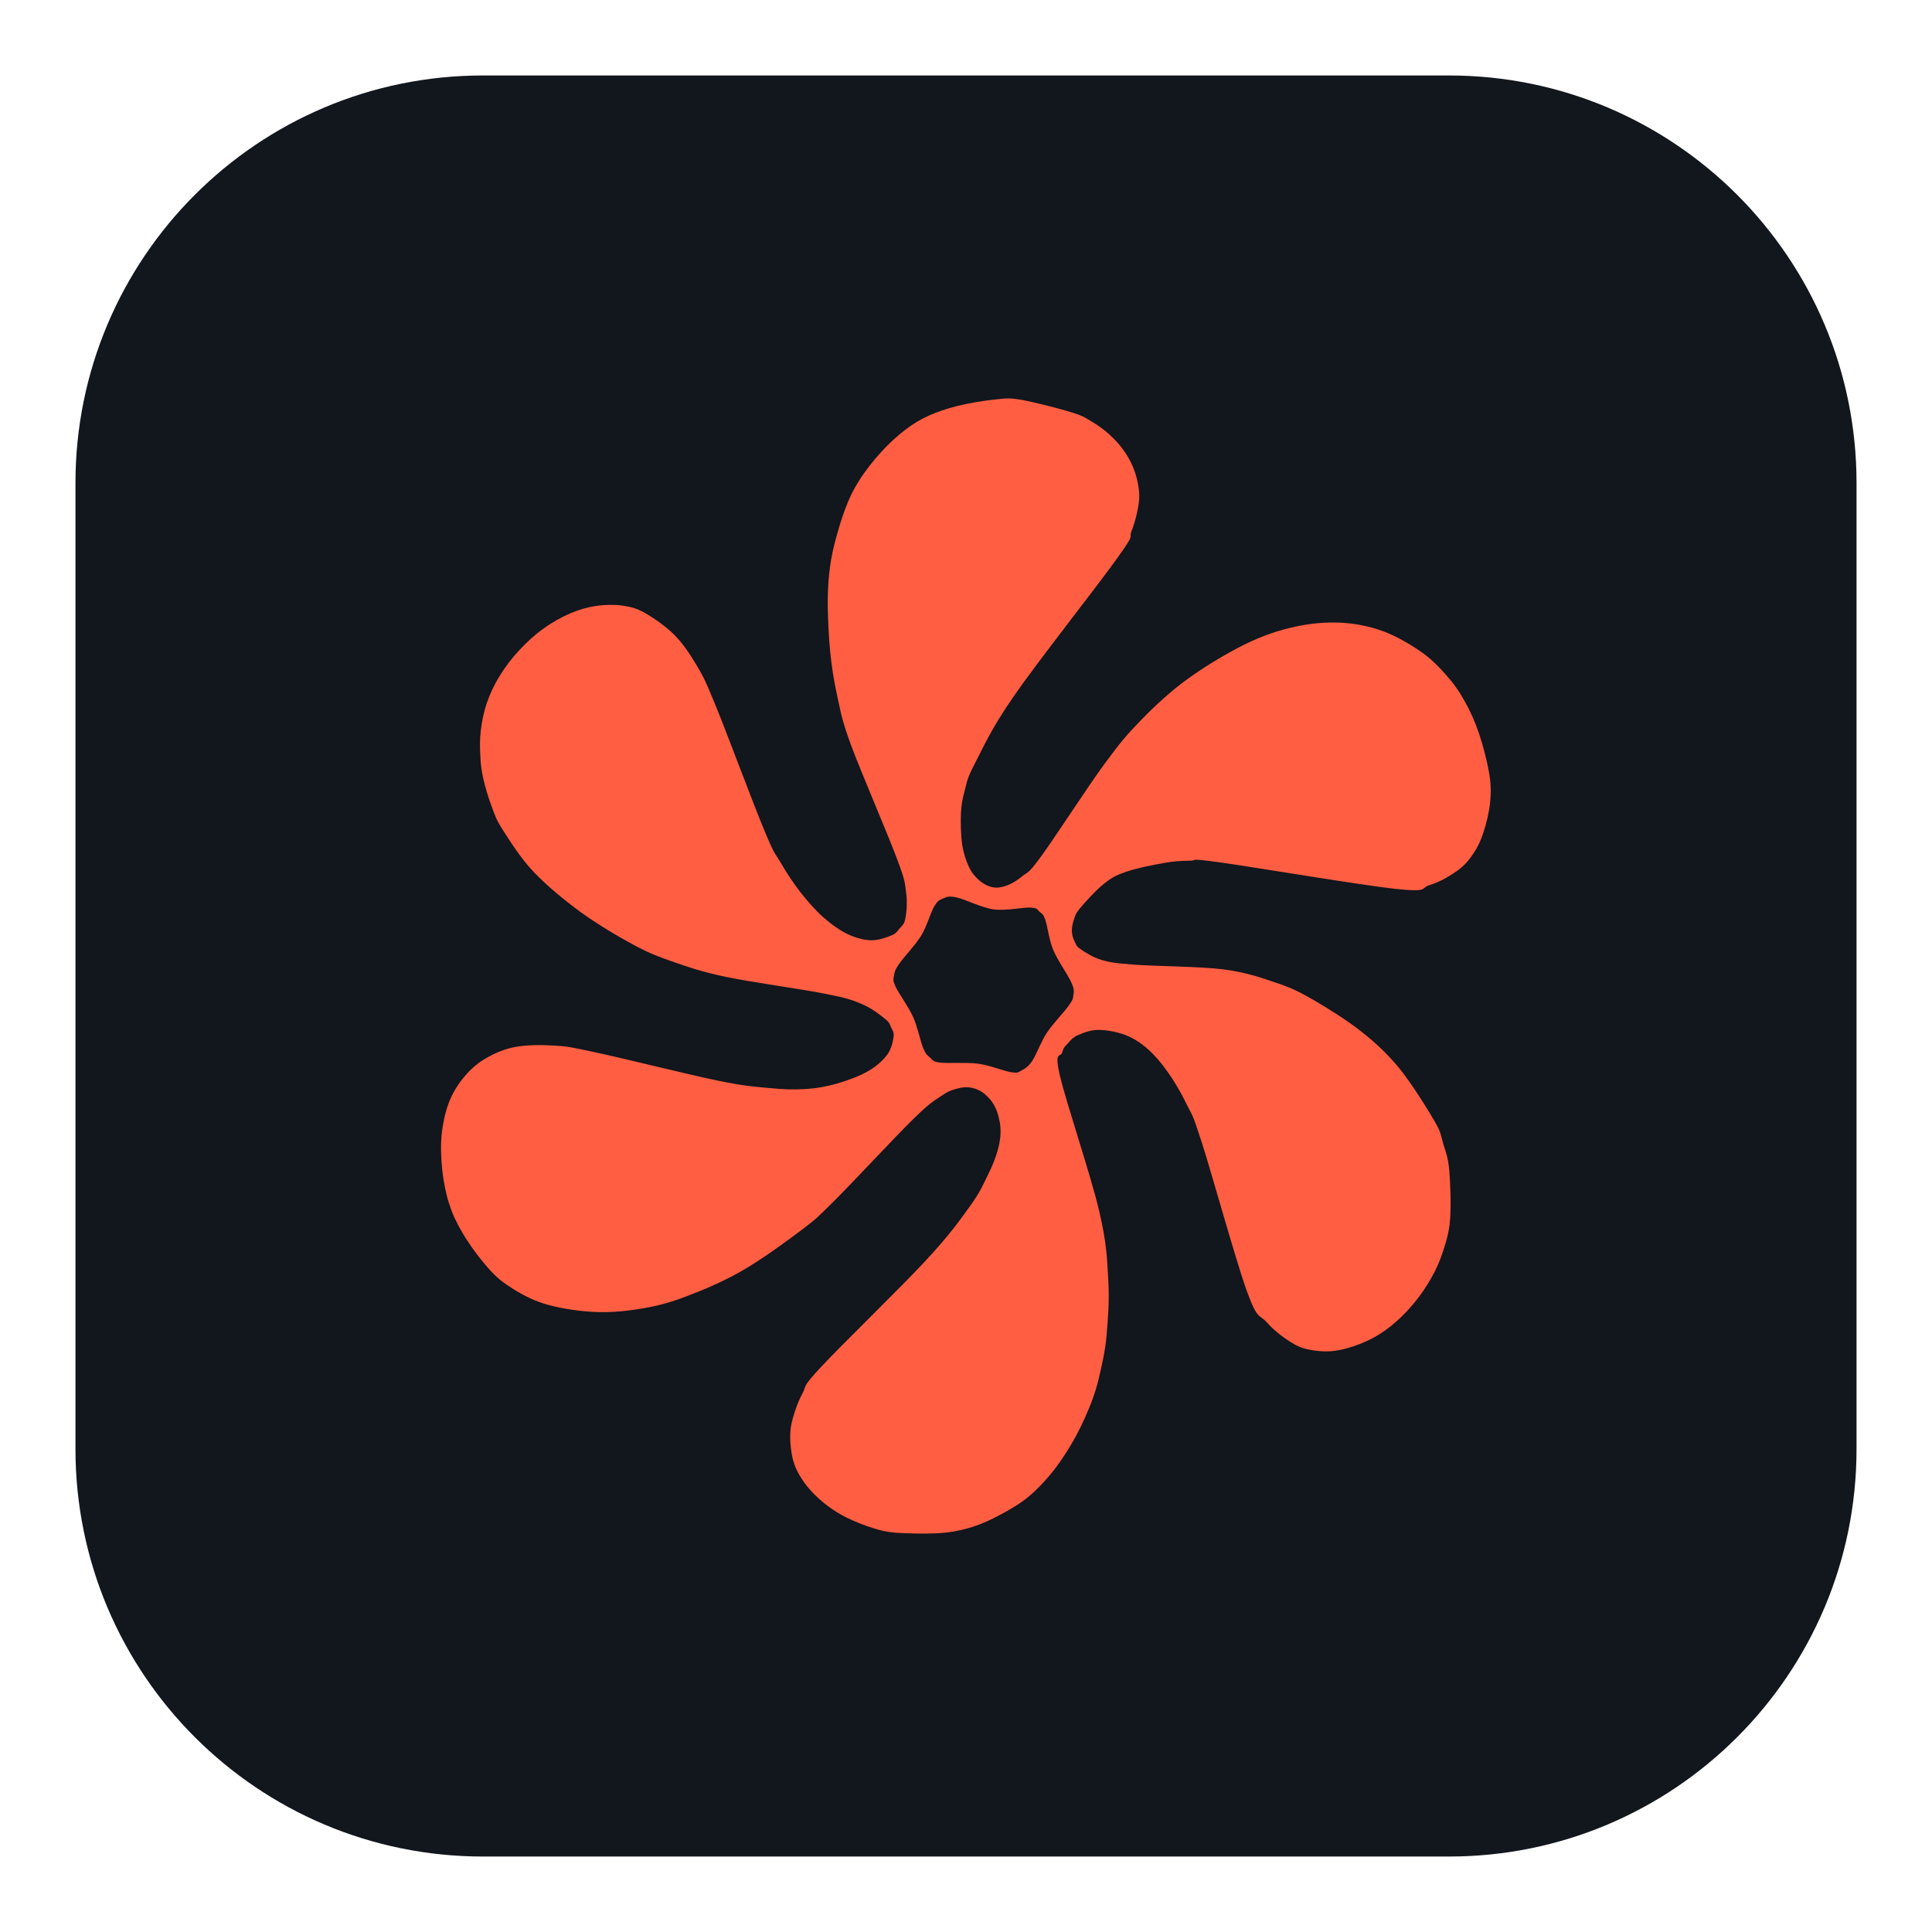
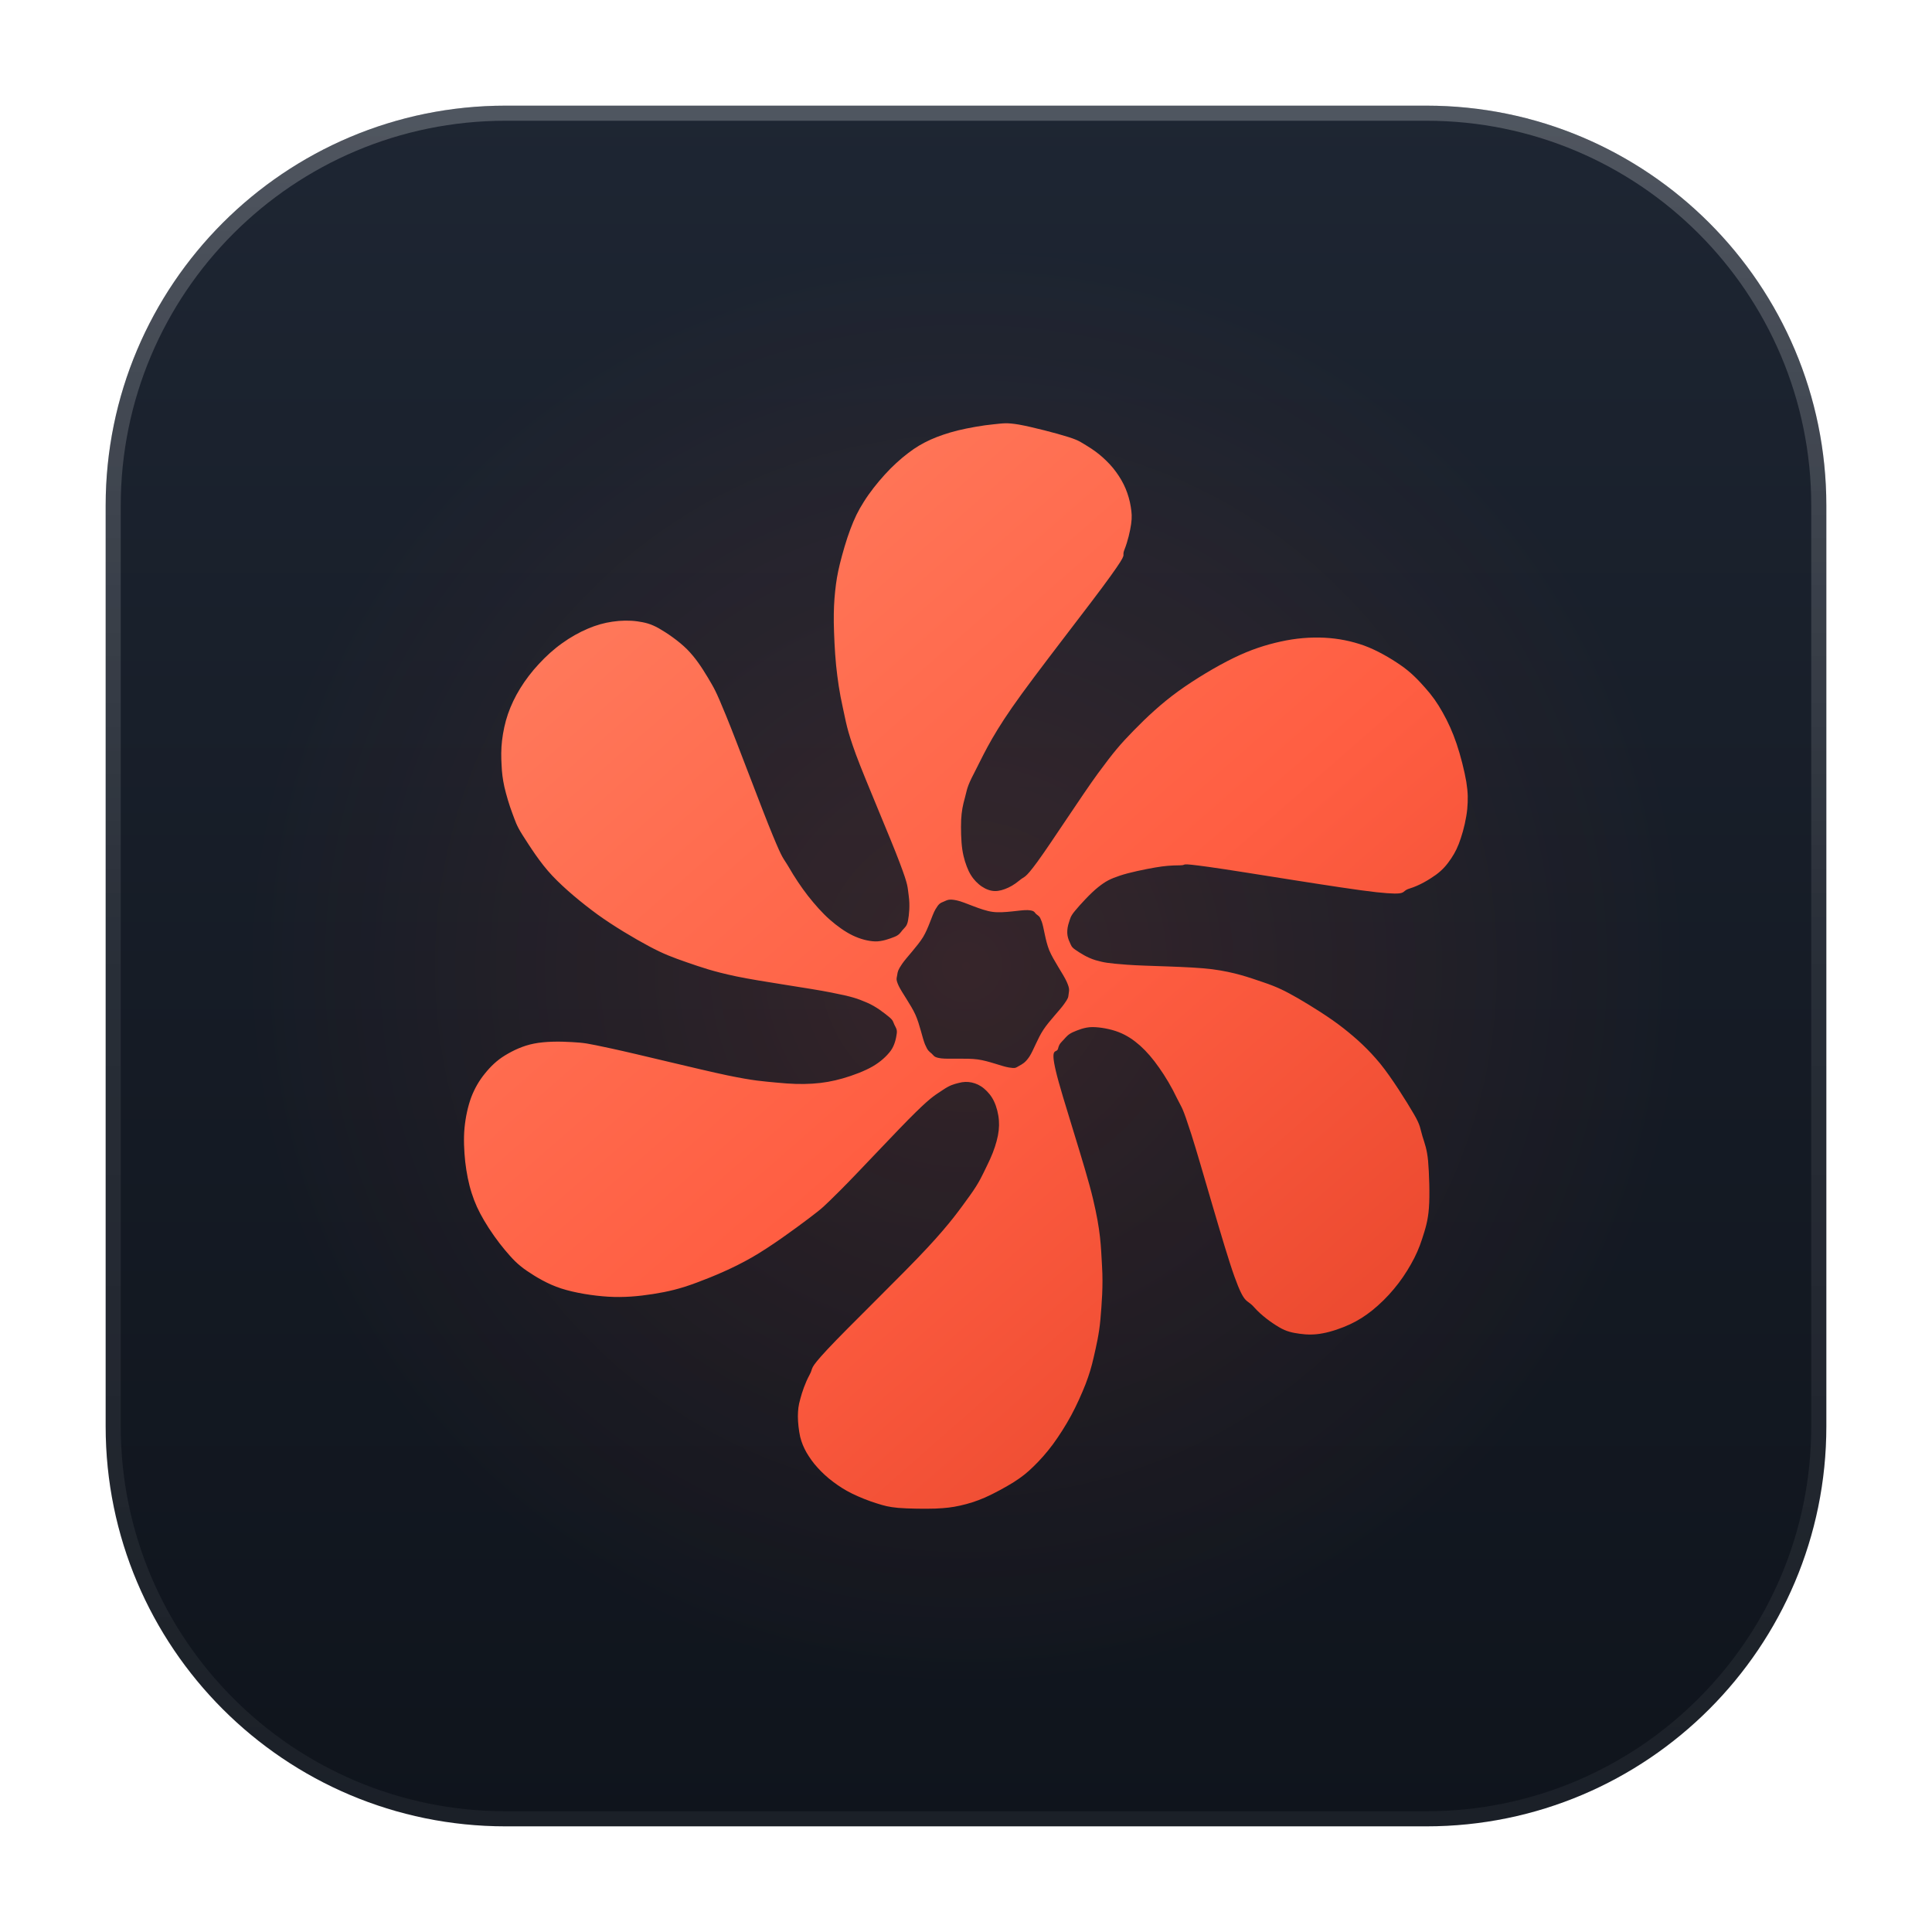
<svg xmlns="http://www.w3.org/2000/svg" width="1024" height="1024" viewBox="0 0 1024 1024">
-   <rect x="40" y="40" width="944" height="944" rx="216" fill="#12161D" />
-   <g transform="translate(192 192) scale(6.4)">
-     <path fill="#FF5E42" fill-rule="evenodd" d="M54.58 3.11C53.49 2.93 53.24 3.00 52.36 3.09C51.48 3.17 50.19 3.40 49.28 3.62C48.38 3.85 47.64 4.10 46.92 4.42C46.21 4.75 45.65 5.07 44.99 5.58C44.33 6.08 43.61 6.73 42.97 7.44C42.33 8.14 41.64 9.01 41.15 9.80C40.65 10.58 40.33 11.26 39.99 12.16C39.65 13.05 39.30 14.27 39.08 15.16C38.86 16.06 38.76 16.68 38.67 17.52C38.58 18.37 38.54 19.17 38.55 20.24C38.57 21.31 38.63 22.73 38.75 23.96C38.88 25.19 39.04 26.32 39.33 27.61C39.62 28.90 39.65 29.44 40.47 31.69C41.30 33.93 43.50 39.02 44.26 41.06C45.03 43.10 44.92 43.09 45.04 43.92C45.16 44.75 45.07 45.57 44.98 46.06C44.89 46.56 44.70 46.66 44.50 46.89C44.31 47.13 44.21 47.31 43.82 47.47C43.42 47.63 42.73 47.89 42.13 47.87C41.53 47.85 40.85 47.67 40.20 47.36C39.55 47.05 38.86 46.56 38.21 45.99C37.56 45.42 36.91 44.68 36.31 43.92C35.72 43.16 35.14 42.29 34.64 41.42C34.13 40.55 34.17 40.88 33.27 38.70C32.36 36.52 30.16 30.60 29.22 28.32C28.29 26.05 28.21 25.99 27.65 25.03C27.08 24.08 26.55 23.29 25.84 22.57C25.13 21.86 24.11 21.16 23.39 20.75C22.67 20.35 22.20 20.25 21.53 20.15C20.86 20.06 20.10 20.07 19.38 20.18C18.67 20.28 17.96 20.48 17.24 20.79C16.51 21.10 15.72 21.54 15.02 22.05C14.31 22.55 13.62 23.18 13.02 23.83C12.41 24.48 11.83 25.24 11.39 25.96C10.94 26.69 10.59 27.43 10.33 28.18C10.07 28.93 9.91 29.73 9.82 30.47C9.73 31.21 9.74 31.95 9.78 32.62C9.81 33.28 9.87 33.78 10.02 34.48C10.18 35.17 10.44 36.06 10.71 36.77C10.98 37.47 11.04 37.79 11.62 38.70C12.20 39.60 13.10 41.05 14.18 42.19C15.26 43.33 16.70 44.52 18.09 45.54C19.49 46.55 21.24 47.59 22.53 48.28C23.82 48.97 24.56 49.24 25.82 49.68C27.08 50.11 28.03 50.46 30.11 50.90C32.20 51.34 36.46 51.92 38.34 52.30C40.22 52.67 40.59 52.82 41.42 53.17C42.24 53.52 42.91 54.07 43.31 54.39C43.71 54.71 43.68 54.84 43.80 55.09C43.92 55.34 44.06 55.49 44.00 55.87C43.95 56.24 43.83 56.86 43.48 57.34C43.13 57.81 42.60 58.30 41.91 58.70C41.22 59.10 40.21 59.48 39.34 59.73C38.47 59.98 37.65 60.13 36.69 60.19C35.74 60.25 34.85 60.22 33.62 60.10C32.39 59.98 31.71 59.96 29.33 59.47C26.94 58.97 21.55 57.63 19.31 57.15C17.07 56.67 17.00 56.66 15.88 56.59C14.76 56.52 13.55 56.53 12.59 56.72C11.62 56.91 10.79 57.31 10.08 57.74C9.37 58.17 8.82 58.71 8.33 59.32C7.84 59.92 7.45 60.59 7.15 61.37C6.86 62.16 6.66 63.09 6.57 64.02C6.48 64.95 6.53 66.01 6.63 66.95C6.74 67.90 6.92 68.83 7.19 69.67C7.46 70.52 7.78 71.21 8.26 72.03C8.74 72.86 9.47 73.89 10.08 74.61C10.69 75.33 11.13 75.82 11.94 76.38C12.75 76.93 13.77 77.55 14.95 77.93C16.13 78.31 17.70 78.56 19.02 78.64C20.35 78.72 21.61 78.61 22.89 78.41C24.16 78.21 25.25 77.96 26.68 77.42C28.11 76.89 29.85 76.16 31.47 75.23C33.09 74.30 35.14 72.80 36.41 71.84C37.68 70.87 37.56 70.96 39.10 69.44C40.64 67.91 44.15 64.12 45.64 62.67C47.12 61.22 47.38 61.16 48.00 60.73C48.62 60.31 48.94 60.24 49.36 60.13C49.77 60.02 50.13 60.01 50.50 60.09C50.87 60.17 51.24 60.34 51.57 60.62C51.89 60.89 52.22 61.27 52.43 61.73C52.65 62.19 52.81 62.81 52.85 63.38C52.89 63.95 52.83 64.51 52.65 65.17C52.48 65.82 52.20 66.53 51.81 67.31C51.42 68.10 51.18 68.71 50.33 69.89C49.47 71.07 48.72 72.18 46.67 74.39C44.62 76.61 39.71 81.36 38.01 83.19C36.30 85.03 36.84 84.70 36.45 85.41C36.06 86.13 35.81 86.89 35.65 87.49C35.48 88.08 35.45 88.44 35.44 88.99C35.44 89.54 35.52 90.25 35.64 90.78C35.77 91.30 35.94 91.69 36.19 92.14C36.45 92.58 36.77 93.04 37.16 93.46C37.54 93.88 37.99 94.30 38.49 94.67C38.98 95.04 39.50 95.38 40.13 95.69C40.76 96.00 41.61 96.34 42.27 96.54C42.94 96.75 43.29 96.85 44.13 96.93C44.98 97.00 46.46 97.02 47.35 96.99C48.25 96.95 48.78 96.89 49.50 96.73C50.21 96.57 50.87 96.37 51.65 96.03C52.42 95.69 53.45 95.13 54.15 94.69C54.85 94.24 55.28 93.90 55.84 93.35C56.40 92.81 56.98 92.16 57.53 91.42C58.07 90.68 58.64 89.79 59.11 88.92C59.58 88.05 60.03 87.04 60.36 86.20C60.68 85.35 60.86 84.77 61.07 83.84C61.28 82.91 61.52 81.93 61.64 80.62C61.75 79.31 61.89 77.71 61.78 75.97C61.68 74.23 61.67 72.99 61.00 70.17C60.34 67.36 58.28 61.25 57.78 59.09C57.27 56.92 57.85 57.61 57.97 57.16C58.08 56.70 58.25 56.62 58.46 56.38C58.67 56.15 58.83 55.93 59.24 55.74C59.65 55.56 60.28 55.29 60.95 55.29C61.61 55.29 62.55 55.46 63.23 55.73C63.92 56.00 64.49 56.38 65.07 56.89C65.65 57.41 66.19 58.04 66.72 58.80C67.26 59.56 67.81 60.48 68.27 61.45C68.74 62.41 68.69 62.02 69.52 64.59C70.35 67.17 72.35 74.41 73.25 76.90C74.15 79.39 74.28 78.80 74.93 79.53C75.57 80.26 76.45 80.89 77.11 81.28C77.77 81.67 78.27 81.76 78.90 81.85C79.53 81.94 80.18 81.95 80.90 81.81C81.63 81.68 82.55 81.36 83.26 81.03C83.98 80.69 84.56 80.32 85.20 79.81C85.83 79.30 86.51 78.64 87.06 77.97C87.62 77.31 88.13 76.55 88.54 75.82C88.95 75.10 89.25 74.42 89.51 73.61C89.77 72.80 90.01 72.08 90.09 70.96C90.18 69.84 90.11 67.92 90.02 66.88C89.92 65.85 89.74 65.42 89.53 64.74C89.32 64.06 89.39 63.85 88.78 62.81C88.17 61.76 86.87 59.68 85.86 58.44C84.84 57.21 83.88 56.33 82.69 55.39C81.51 54.46 79.91 53.47 78.76 52.80C77.60 52.14 76.99 51.83 75.75 51.41C74.51 50.99 73.29 50.54 71.32 50.28C69.35 50.03 65.63 50.02 63.95 49.89C62.27 49.76 61.98 49.71 61.23 49.50C60.49 49.28 59.86 48.86 59.48 48.60C59.11 48.35 59.11 48.21 58.99 47.96C58.87 47.72 58.78 47.43 58.77 47.14C58.76 46.85 58.81 46.53 58.92 46.21C59.03 45.89 59.03 45.71 59.45 45.21C59.87 44.70 60.81 43.67 61.45 43.17C62.09 42.66 62.48 42.46 63.31 42.18C64.13 41.90 65.51 41.62 66.38 41.47C67.25 41.32 67.75 41.29 68.53 41.28C69.30 41.27 68.19 41.03 71.03 41.42C73.87 41.81 82.66 43.30 85.55 43.61C88.45 43.92 87.56 43.54 88.42 43.29C89.27 43.03 90.10 42.53 90.70 42.10C91.30 41.66 91.65 41.23 92.01 40.70C92.37 40.17 92.63 39.63 92.86 38.91C93.10 38.20 93.33 37.22 93.41 36.41C93.48 35.60 93.48 34.99 93.33 34.05C93.17 33.11 92.83 31.76 92.49 30.76C92.15 29.75 91.74 28.85 91.28 28.04C90.83 27.23 90.37 26.58 89.76 25.90C89.15 25.21 88.51 24.54 87.63 23.94C86.75 23.33 85.58 22.65 84.48 22.25C83.38 21.86 82.25 21.63 81.05 21.57C79.84 21.51 78.57 21.61 77.26 21.90C75.94 22.19 74.66 22.60 73.18 23.32C71.70 24.04 69.83 25.16 68.39 26.20C66.94 27.25 65.68 28.42 64.52 29.61C63.36 30.80 62.81 31.44 61.42 33.33C60.03 35.23 57.31 39.44 56.18 40.98C55.05 42.52 55.11 42.18 54.64 42.58C54.17 42.97 53.77 43.19 53.36 43.34C52.96 43.49 52.59 43.55 52.22 43.48C51.84 43.41 51.43 43.20 51.10 42.91C50.77 42.63 50.47 42.27 50.23 41.77C50.00 41.27 49.79 40.65 49.68 39.91C49.57 39.17 49.55 38.09 49.58 37.34C49.62 36.59 49.72 36.09 49.91 35.41C50.10 34.73 50.04 34.56 50.72 33.26C51.40 31.96 52.02 30.45 53.99 27.61C55.95 24.77 60.90 18.51 62.52 16.23C64.15 13.96 63.42 14.70 63.72 13.95C64.02 13.19 64.21 12.35 64.30 11.73C64.39 11.11 64.35 10.74 64.27 10.23C64.19 9.71 64.03 9.15 63.82 8.65C63.61 8.15 63.33 7.67 63.00 7.22C62.68 6.77 62.27 6.34 61.86 5.97C61.44 5.59 61.01 5.28 60.52 4.98C60.02 4.69 59.86 4.50 58.87 4.19C57.88 3.87 55.66 3.30 54.58 3.11ZM48.08 44.42C48.39 44.29 48.51 44.17 49.21 44.32C49.92 44.47 51.27 45.17 52.29 45.31C53.31 45.45 54.72 45.13 55.35 45.16C55.99 45.20 55.90 45.36 56.10 45.52C56.30 45.69 56.37 45.64 56.56 46.16C56.75 46.68 56.86 47.77 57.21 48.64C57.57 49.51 58.44 50.73 58.72 51.36C59.00 51.99 58.93 52.10 58.89 52.42C58.85 52.75 58.86 52.78 58.50 53.29C58.14 53.81 57.21 54.75 56.71 55.51C56.20 56.27 55.84 57.32 55.49 57.85C55.14 58.37 54.89 58.49 54.60 58.65C54.30 58.81 54.32 58.89 53.72 58.79C53.12 58.70 51.98 58.22 51.00 58.09C50.02 57.96 48.52 58.08 47.86 58.00C47.19 57.91 47.25 57.78 47.02 57.58C46.79 57.38 46.69 57.35 46.45 56.79C46.22 56.23 46.00 55.07 45.62 54.22C45.24 53.38 44.44 52.29 44.17 51.72C43.91 51.14 43.99 51.11 44.04 50.79C44.09 50.47 44.10 50.36 44.47 49.81C44.85 49.26 45.80 48.28 46.28 47.50C46.76 46.71 47.05 45.62 47.35 45.10C47.65 44.59 47.76 44.55 48.08 44.42Z" />
+   <defs>
+     <linearGradient id="tile" x1="0" y1="0" x2="0" y2="1">
+       <stop offset="0" stop-color="#1E2633" />
+       <stop offset=".55" stop-color="#151B25" />
+       <stop offset="1" stop-color="#0F141C" />
+     </linearGradient>
+     <linearGradient id="rim" x1="0" y1="0" x2="0" y2="1">
+       <stop offset="0" stop-color="#FFFFFF" stop-opacity=".22" />
+       <stop offset=".5" stop-color="#FFFFFF" stop-opacity=".08" />
+       <stop offset="1" stop-color="#FFFFFF" stop-opacity=".05" />
+     </linearGradient>
+     <linearGradient id="prop" x1=".15" y1=".1" x2=".85" y2=".95">
+       <stop offset="0" stop-color="#FF7A5C" />
+       <stop offset=".55" stop-color="#FF5E42" />
+       <stop offset="1" stop-color="#E9472D" />
+     </linearGradient>
+     <radialGradient id="glow" cx=".5" cy=".5" r=".5">
+       <stop offset="0" stop-color="#FF5E42" stop-opacity=".14" />
+       <stop offset="1" stop-color="#FF5E42" stop-opacity="0" />
+     </radialGradient>
+   </defs>
+   <rect x="56" y="56" width="912" height="912" rx="212" fill="url(#tile)" />
+   <rect x="60" y="60" width="904" height="904" rx="208" fill="none" stroke="url(#rim)" stroke-width="8" />
+   <circle cx="512" cy="512" r="380" fill="url(#glow)" />
+   <g transform="translate(206 206) scale(6.12)">
+     <path fill="url(#prop)" fill-rule="evenodd" d="M54.58 3.11C53.49 2.93 53.24 3.00 52.36 3.09C51.48 3.17 50.19 3.40 49.28 3.62C48.38 3.85 47.64 4.10 46.92 4.42C46.21 4.75 45.65 5.07 44.99 5.58C44.33 6.08 43.61 6.73 42.97 7.44C42.33 8.14 41.64 9.01 41.15 9.80C40.65 10.58 40.33 11.26 39.99 12.16C39.65 13.05 39.30 14.27 39.08 15.16C38.86 16.06 38.76 16.68 38.67 17.52C38.58 18.37 38.54 19.17 38.55 20.24C38.57 21.31 38.63 22.73 38.75 23.96C38.88 25.19 39.04 26.32 39.33 27.61C39.62 28.90 39.65 29.44 40.47 31.69C41.30 33.93 43.50 39.02 44.26 41.06C45.03 43.10 44.92 43.09 45.04 43.92C45.16 44.75 45.07 45.57 44.98 46.06C44.89 46.56 44.70 46.66 44.50 46.89C44.31 47.13 44.21 47.31 43.82 47.47C43.42 47.63 42.73 47.89 42.13 47.87C41.53 47.85 40.85 47.67 40.20 47.36C39.55 47.05 38.86 46.56 38.21 45.99C37.56 45.42 36.91 44.68 36.31 43.92C35.72 43.16 35.14 42.29 34.64 41.42C34.13 40.55 34.17 40.88 33.27 38.70C32.36 36.52 30.16 30.60 29.22 28.32C28.29 26.05 28.21 25.99 27.65 25.03C27.08 24.08 26.55 23.29 25.84 22.57C25.13 21.86 24.11 21.16 23.39 20.75C22.67 20.35 22.20 20.25 21.53 20.15C20.86 20.06 20.10 20.07 19.38 20.18C18.67 20.28 17.96 20.48 17.24 20.79C16.51 21.10 15.72 21.54 15.02 22.05C14.31 22.55 13.62 23.18 13.02 23.83C12.41 24.48 11.83 25.24 11.39 25.96C10.94 26.69 10.59 27.43 10.33 28.18C10.07 28.93 9.91 29.73 9.82 30.47C9.73 31.21 9.74 31.95 9.78 32.62C9.81 33.28 9.87 33.78 10.02 34.48C10.18 35.17 10.44 36.06 10.71 36.77C10.98 37.47 11.04 37.79 11.62 38.70C12.20 39.60 13.10 41.05 14.18 42.19C15.26 43.33 16.70 44.52 18.09 45.54C19.49 46.55 21.24 47.59 22.53 48.28C23.82 48.97 24.56 49.24 25.82 49.68C27.08 50.11 28.03 50.46 30.11 50.90C32.20 51.34 36.46 51.92 38.34 52.30C40.22 52.67 40.59 52.82 41.42 53.17C42.24 53.52 42.91 54.07 43.31 54.39C43.71 54.71 43.68 54.84 43.80 55.09C43.92 55.34 44.06 55.49 44.00 55.87C43.95 56.24 43.83 56.86 43.48 57.34C43.13 57.81 42.60 58.30 41.91 58.70C41.22 59.10 40.21 59.48 39.34 59.73C38.47 59.98 37.65 60.13 36.69 60.19C35.74 60.25 34.85 60.22 33.62 60.10C32.39 59.98 31.71 59.96 29.33 59.47C26.94 58.97 21.55 57.63 19.31 57.15C17.07 56.67 17.00 56.66 15.88 56.59C14.76 56.52 13.55 56.53 12.59 56.72C11.62 56.91 10.79 57.31 10.08 57.74C9.37 58.17 8.82 58.71 8.33 59.32C7.84 59.92 7.45 60.59 7.15 61.37C6.86 62.16 6.66 63.09 6.57 64.02C6.48 64.95 6.53 66.01 6.63 66.95C6.74 67.90 6.92 68.83 7.19 69.67C7.46 70.52 7.78 71.21 8.26 72.03C8.74 72.86 9.47 73.89 10.08 74.61C10.69 75.33 11.13 75.82 11.94 76.38C12.75 76.93 13.77 77.55 14.95 77.93C16.13 78.31 17.70 78.56 19.02 78.64C20.35 78.72 21.61 78.61 22.89 78.41C24.16 78.21 25.25 77.96 26.68 77.42C28.11 76.89 29.85 76.16 31.47 75.23C33.09 74.30 35.14 72.80 36.41 71.84C37.68 70.87 37.56 70.96 39.10 69.44C40.64 67.91 44.15 64.12 45.64 62.67C47.12 61.22 47.38 61.16 48.00 60.73C48.62 60.31 48.94 60.24 49.36 60.13C49.77 60.02 50.13 60.01 50.50 60.09C50.87 60.17 51.24 60.34 51.57 60.62C51.89 60.89 52.22 61.27 52.43 61.73C52.65 62.19 52.81 62.81 52.85 63.38C52.89 63.95 52.83 64.51 52.65 65.17C52.48 65.82 52.20 66.53 51.81 67.31C51.42 68.10 51.18 68.71 50.33 69.89C49.47 71.07 48.72 72.18 46.67 74.39C44.62 76.61 39.71 81.36 38.01 83.19C36.30 85.03 36.84 84.70 36.45 85.41C36.06 86.13 35.81 86.89 35.65 87.49C35.48 88.08 35.45 88.44 35.44 88.99C35.44 89.54 35.52 90.25 35.64 90.78C35.77 91.30 35.94 91.69 36.19 92.14C36.45 92.58 36.77 93.04 37.16 93.46C37.54 93.88 37.99 94.30 38.49 94.67C38.98 95.04 39.50 95.38 40.13 95.69C40.76 96.00 41.61 96.34 42.27 96.54C42.94 96.75 43.29 96.85 44.13 96.93C44.98 97.00 46.46 97.02 47.35 96.99C48.25 96.95 48.78 96.89 49.50 96.73C50.21 96.57 50.87 96.37 51.65 96.03C52.42 95.69 53.45 95.13 54.15 94.69C54.85 94.24 55.28 93.90 55.84 93.35C56.40 92.81 56.98 92.16 57.53 91.42C58.07 90.68 58.64 89.79 59.11 88.92C59.58 88.05 60.03 87.04 60.36 86.20C60.68 85.35 60.86 84.77 61.07 83.84C61.28 82.91 61.52 81.93 61.64 80.62C61.75 79.31 61.89 77.71 61.78 75.97C61.68 74.23 61.67 72.99 61.00 70.17C60.34 67.36 58.28 61.25 57.78 59.09C57.27 56.92 57.85 57.61 57.97 57.16C58.08 56.70 58.25 56.62 58.46 56.38C58.67 56.15 58.83 55.93 59.24 55.74C59.65 55.56 60.28 55.29 60.95 55.29C61.61 55.29 62.55 55.46 63.23 55.73C63.92 56.00 64.49 56.38 65.07 56.89C65.65 57.41 66.19 58.04 66.72 58.80C67.26 59.56 67.81 60.48 68.27 61.45C68.74 62.41 68.69 62.02 69.52 64.59C70.35 67.17 72.35 74.41 73.25 76.90C74.15 79.39 74.28 78.80 74.93 79.53C75.57 80.26 76.45 80.89 77.11 81.28C77.77 81.67 78.27 81.76 78.90 81.85C79.53 81.94 80.18 81.95 80.90 81.81C81.63 81.68 82.55 81.36 83.26 81.03C83.98 80.69 84.56 80.32 85.20 79.81C85.83 79.30 86.51 78.64 87.06 77.97C87.62 77.31 88.13 76.55 88.54 75.82C88.95 75.10 89.25 74.42 89.51 73.61C89.77 72.80 90.01 72.08 90.09 70.96C90.18 69.84 90.11 67.92 90.02 66.88C89.92 65.85 89.74 65.42 89.53 64.74C89.32 64.06 89.39 63.85 88.78 62.81C88.17 61.76 86.87 59.68 85.86 58.44C84.84 57.21 83.88 56.33 82.69 55.39C81.51 54.46 79.91 53.47 78.76 52.80C77.60 52.14 76.99 51.83 75.75 51.41C74.51 50.99 73.29 50.54 71.32 50.28C69.35 50.03 65.63 50.02 63.95 49.89C62.27 49.76 61.98 49.71 61.23 49.50C60.49 49.28 59.86 48.86 59.48 48.60C59.11 48.35 59.11 48.21 58.99 47.96C58.87 47.72 58.78 47.43 58.77 47.14C58.76 46.85 58.81 46.53 58.92 46.21C59.03 45.89 59.03 45.71 59.45 45.21C59.87 44.70 60.81 43.67 61.45 43.17C62.09 42.66 62.48 42.46 63.31 42.18C64.13 41.90 65.51 41.62 66.38 41.47C67.25 41.32 67.75 41.29 68.53 41.28C69.30 41.27 68.19 41.03 71.03 41.42C73.87 41.81 82.66 43.30 85.55 43.61C88.45 43.92 87.56 43.54 88.42 43.29C89.27 43.03 90.10 42.53 90.70 42.10C91.30 41.66 91.65 41.23 92.01 40.70C92.37 40.17 92.63 39.63 92.86 38.91C93.10 38.20 93.33 37.22 93.41 36.41C93.48 35.60 93.48 34.99 93.33 34.05C93.17 33.11 92.83 31.76 92.49 30.76C92.15 29.75 91.74 28.85 91.28 28.04C90.83 27.23 90.37 26.58 89.76 25.90C89.15 25.21 88.51 24.54 87.63 23.94C86.75 23.33 85.58 22.65 84.48 22.25C83.38 21.86 82.25 21.63 81.05 21.57C79.84 21.51 78.57 21.61 77.26 21.90C75.94 22.19 74.66 22.60 73.18 23.32C71.70 24.04 69.83 25.16 68.39 26.20C66.94 27.25 65.68 28.42 64.52 29.61C63.36 30.80 62.81 31.44 61.42 33.33C60.03 35.23 57.31 39.44 56.18 40.98C55.05 42.52 55.11 42.18 54.64 42.58C54.17 42.97 53.77 43.19 53.36 43.34C52.96 43.49 52.59 43.55 52.22 43.48C51.84 43.41 51.43 43.20 51.10 42.91C50.77 42.63 50.47 42.27 50.23 41.77C50.00 41.27 49.79 40.65 49.68 39.91C49.57 39.17 49.55 38.09 49.58 37.34C49.62 36.59 49.72 36.09 49.91 35.41C50.10 34.73 50.04 34.56 50.72 33.26C51.40 31.96 52.02 30.45 53.99 27.61C55.95 24.77 60.90 18.51 62.52 16.23C64.15 13.96 63.42 14.70 63.72 13.95C64.02 13.19 64.21 12.35 64.30 11.73C64.39 11.11 64.35 10.74 64.27 10.23C64.19 9.71 64.03 9.15 63.82 8.65C63.61 8.15 63.33 7.67 63.00 7.22C62.68 6.77 62.27 6.34 61.86 5.97C61.44 5.59 61.01 5.28 60.52 4.98C60.02 4.69 59.86 4.50 58.87 4.19C57.88 3.87 55.66 3.30 54.58 3.11ZM48.08 44.42C48.39 44.29 48.51 44.17 49.21 44.32C49.92 44.47 51.27 45.17 52.29 45.31C53.31 45.45 54.72 45.13 55.35 45.16C55.99 45.20 55.90 45.36 56.10 45.52C56.30 45.69 56.37 45.64 56.56 46.16C56.75 46.68 56.86 47.77 57.21 48.64C57.57 49.51 58.44 50.73 58.72 51.36C59.00 51.99 58.93 52.10 58.89 52.42C58.85 52.75 58.86 52.78 58.50 53.29C58.14 53.81 57.21 54.75 56.71 55.51C56.20 56.27 55.84 57.32 55.49 57.85C55.14 58.37 54.89 58.49 54.60 58.65C54.30 58.81 54.32 58.89 53.72 58.79C53.12 58.70 51.98 58.22 51.00 58.09C50.02 57.96 48.52 58.08 47.86 58.00C47.19 57.91 47.25 57.78 47.02 57.58C46.79 57.38 46.69 57.35 46.45 56.79C46.22 56.23 46.00 55.07 45.62 54.22C45.24 53.38 44.44 52.29 44.17 51.72C43.91 51.14 43.99 51.11 44.04 50.79C44.09 50.47 44.10 50.36 44.47 49.81C44.85 49.26 45.80 48.28 46.28 47.50C46.76 46.71 47.05 45.62 47.35 45.10C47.65 44.59 47.76 44.55 48.08 44.42Z" />
  </g>
</svg>
